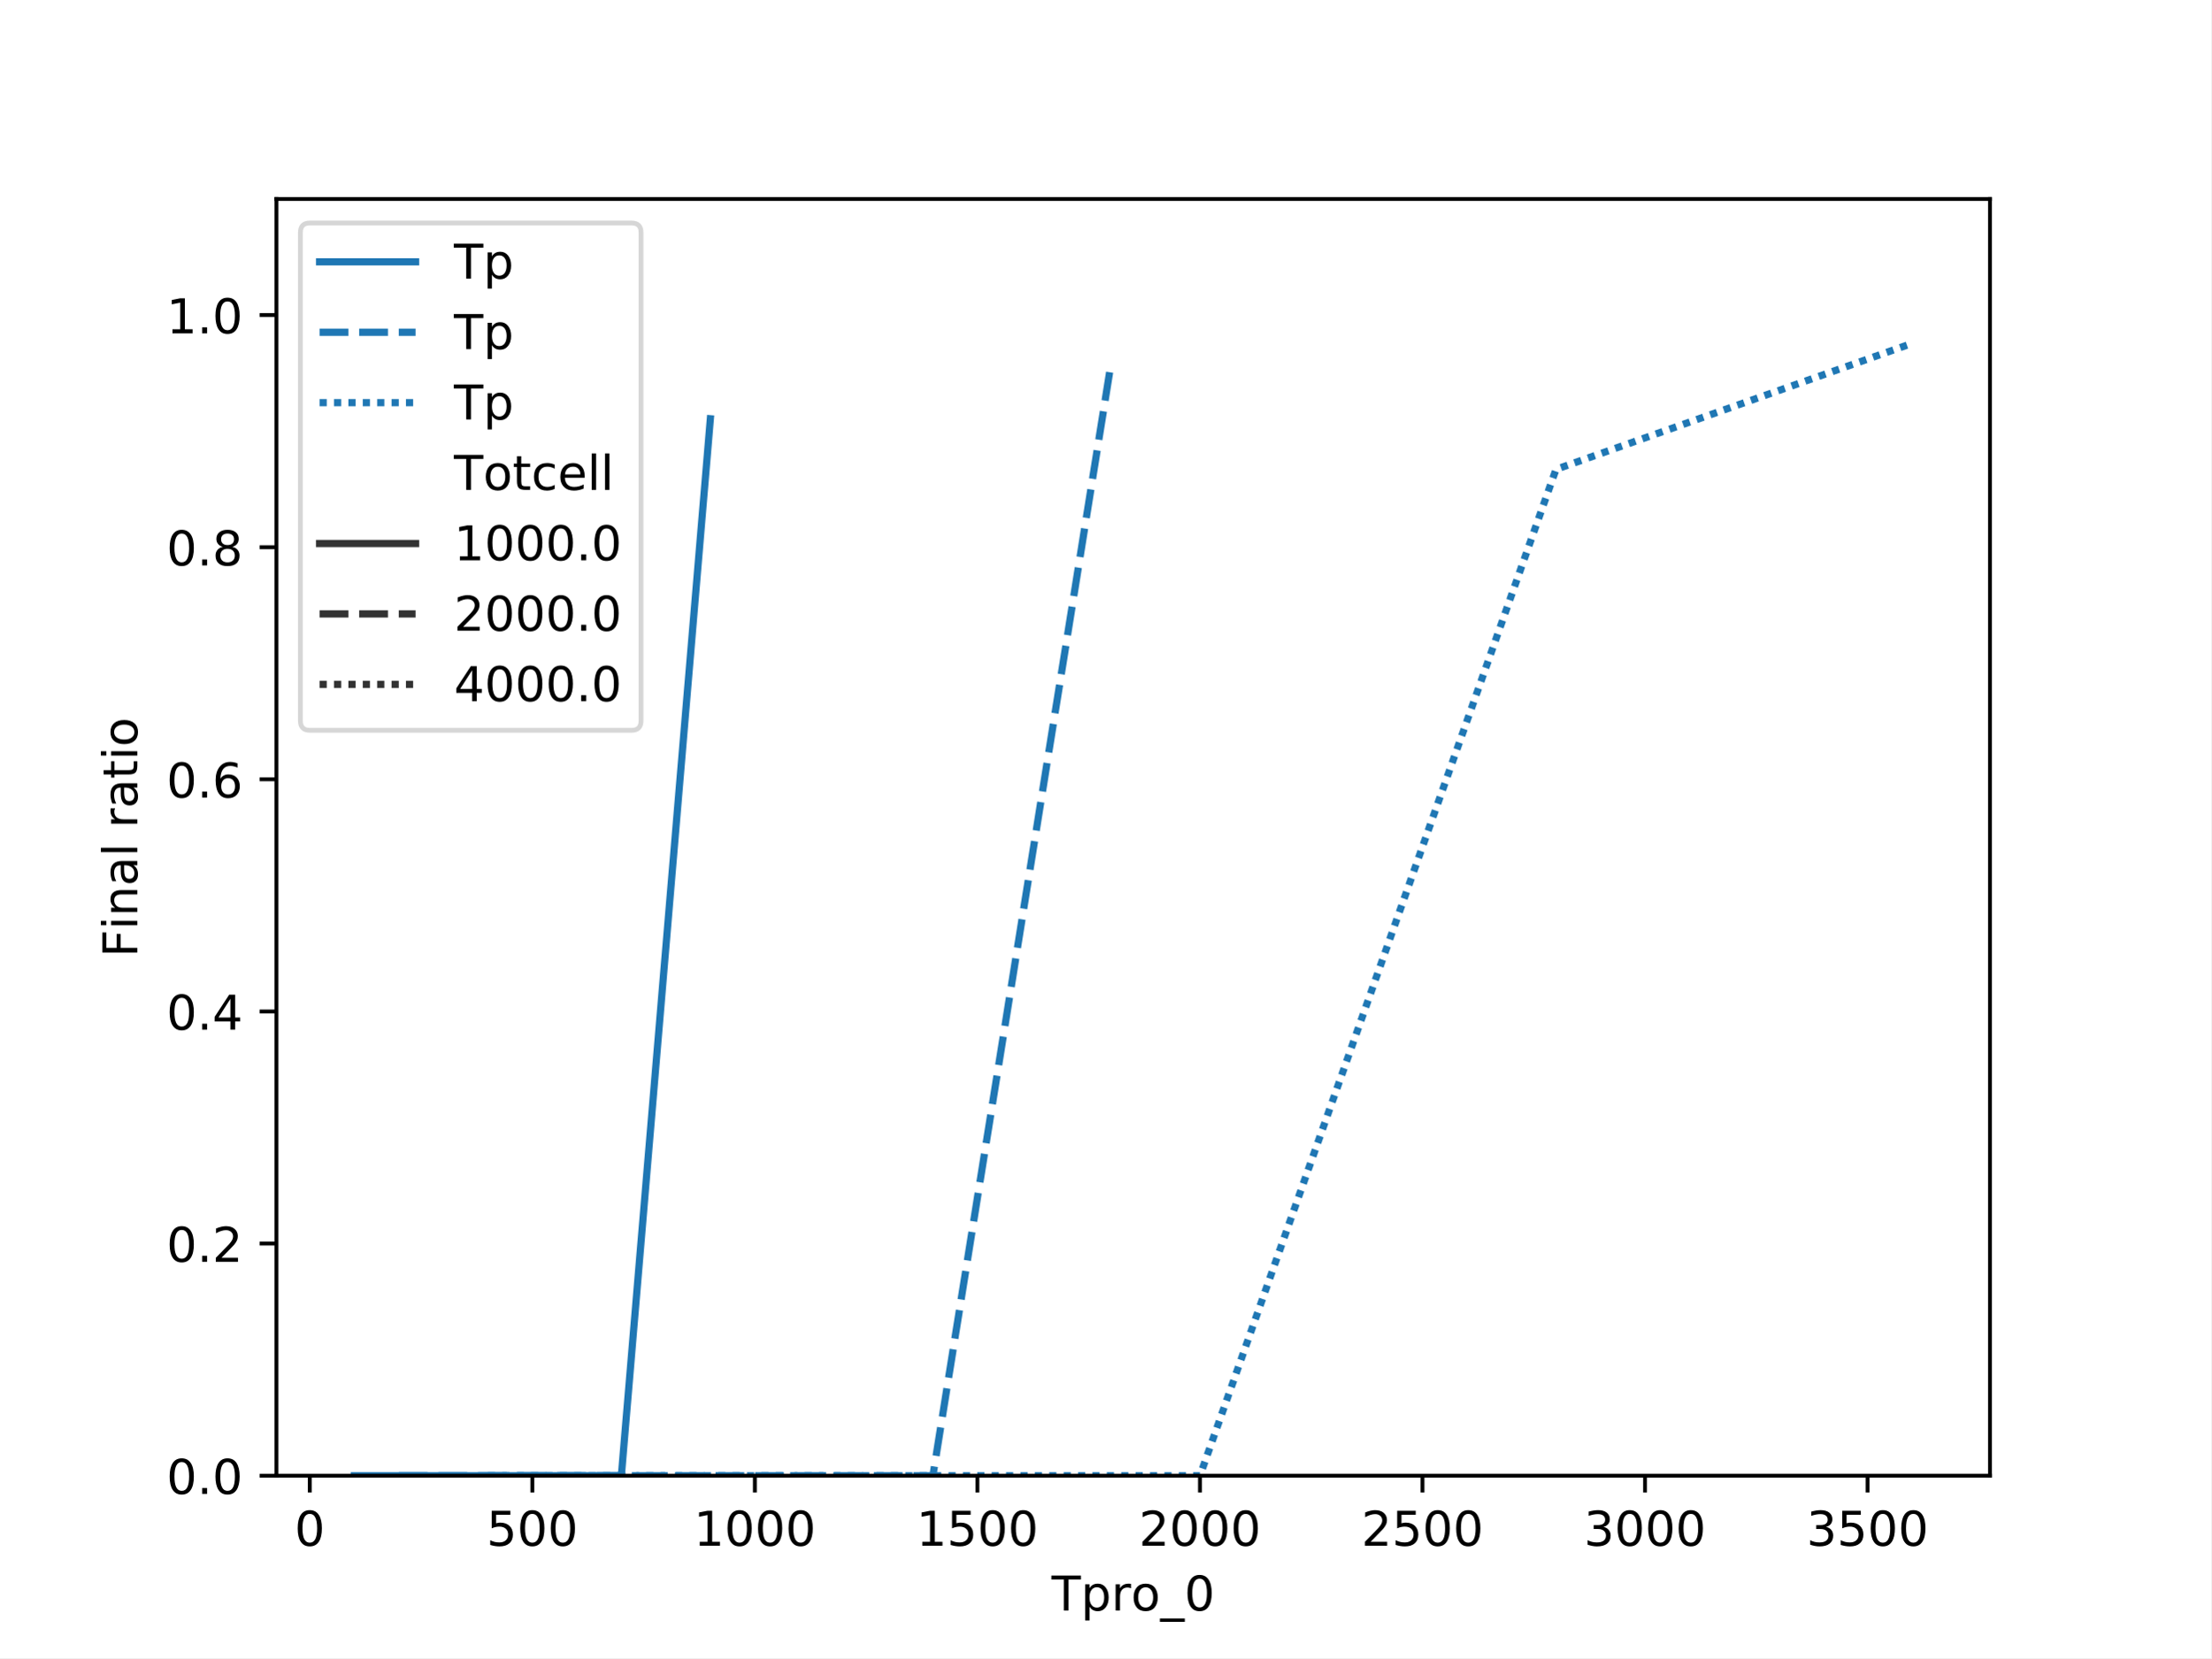
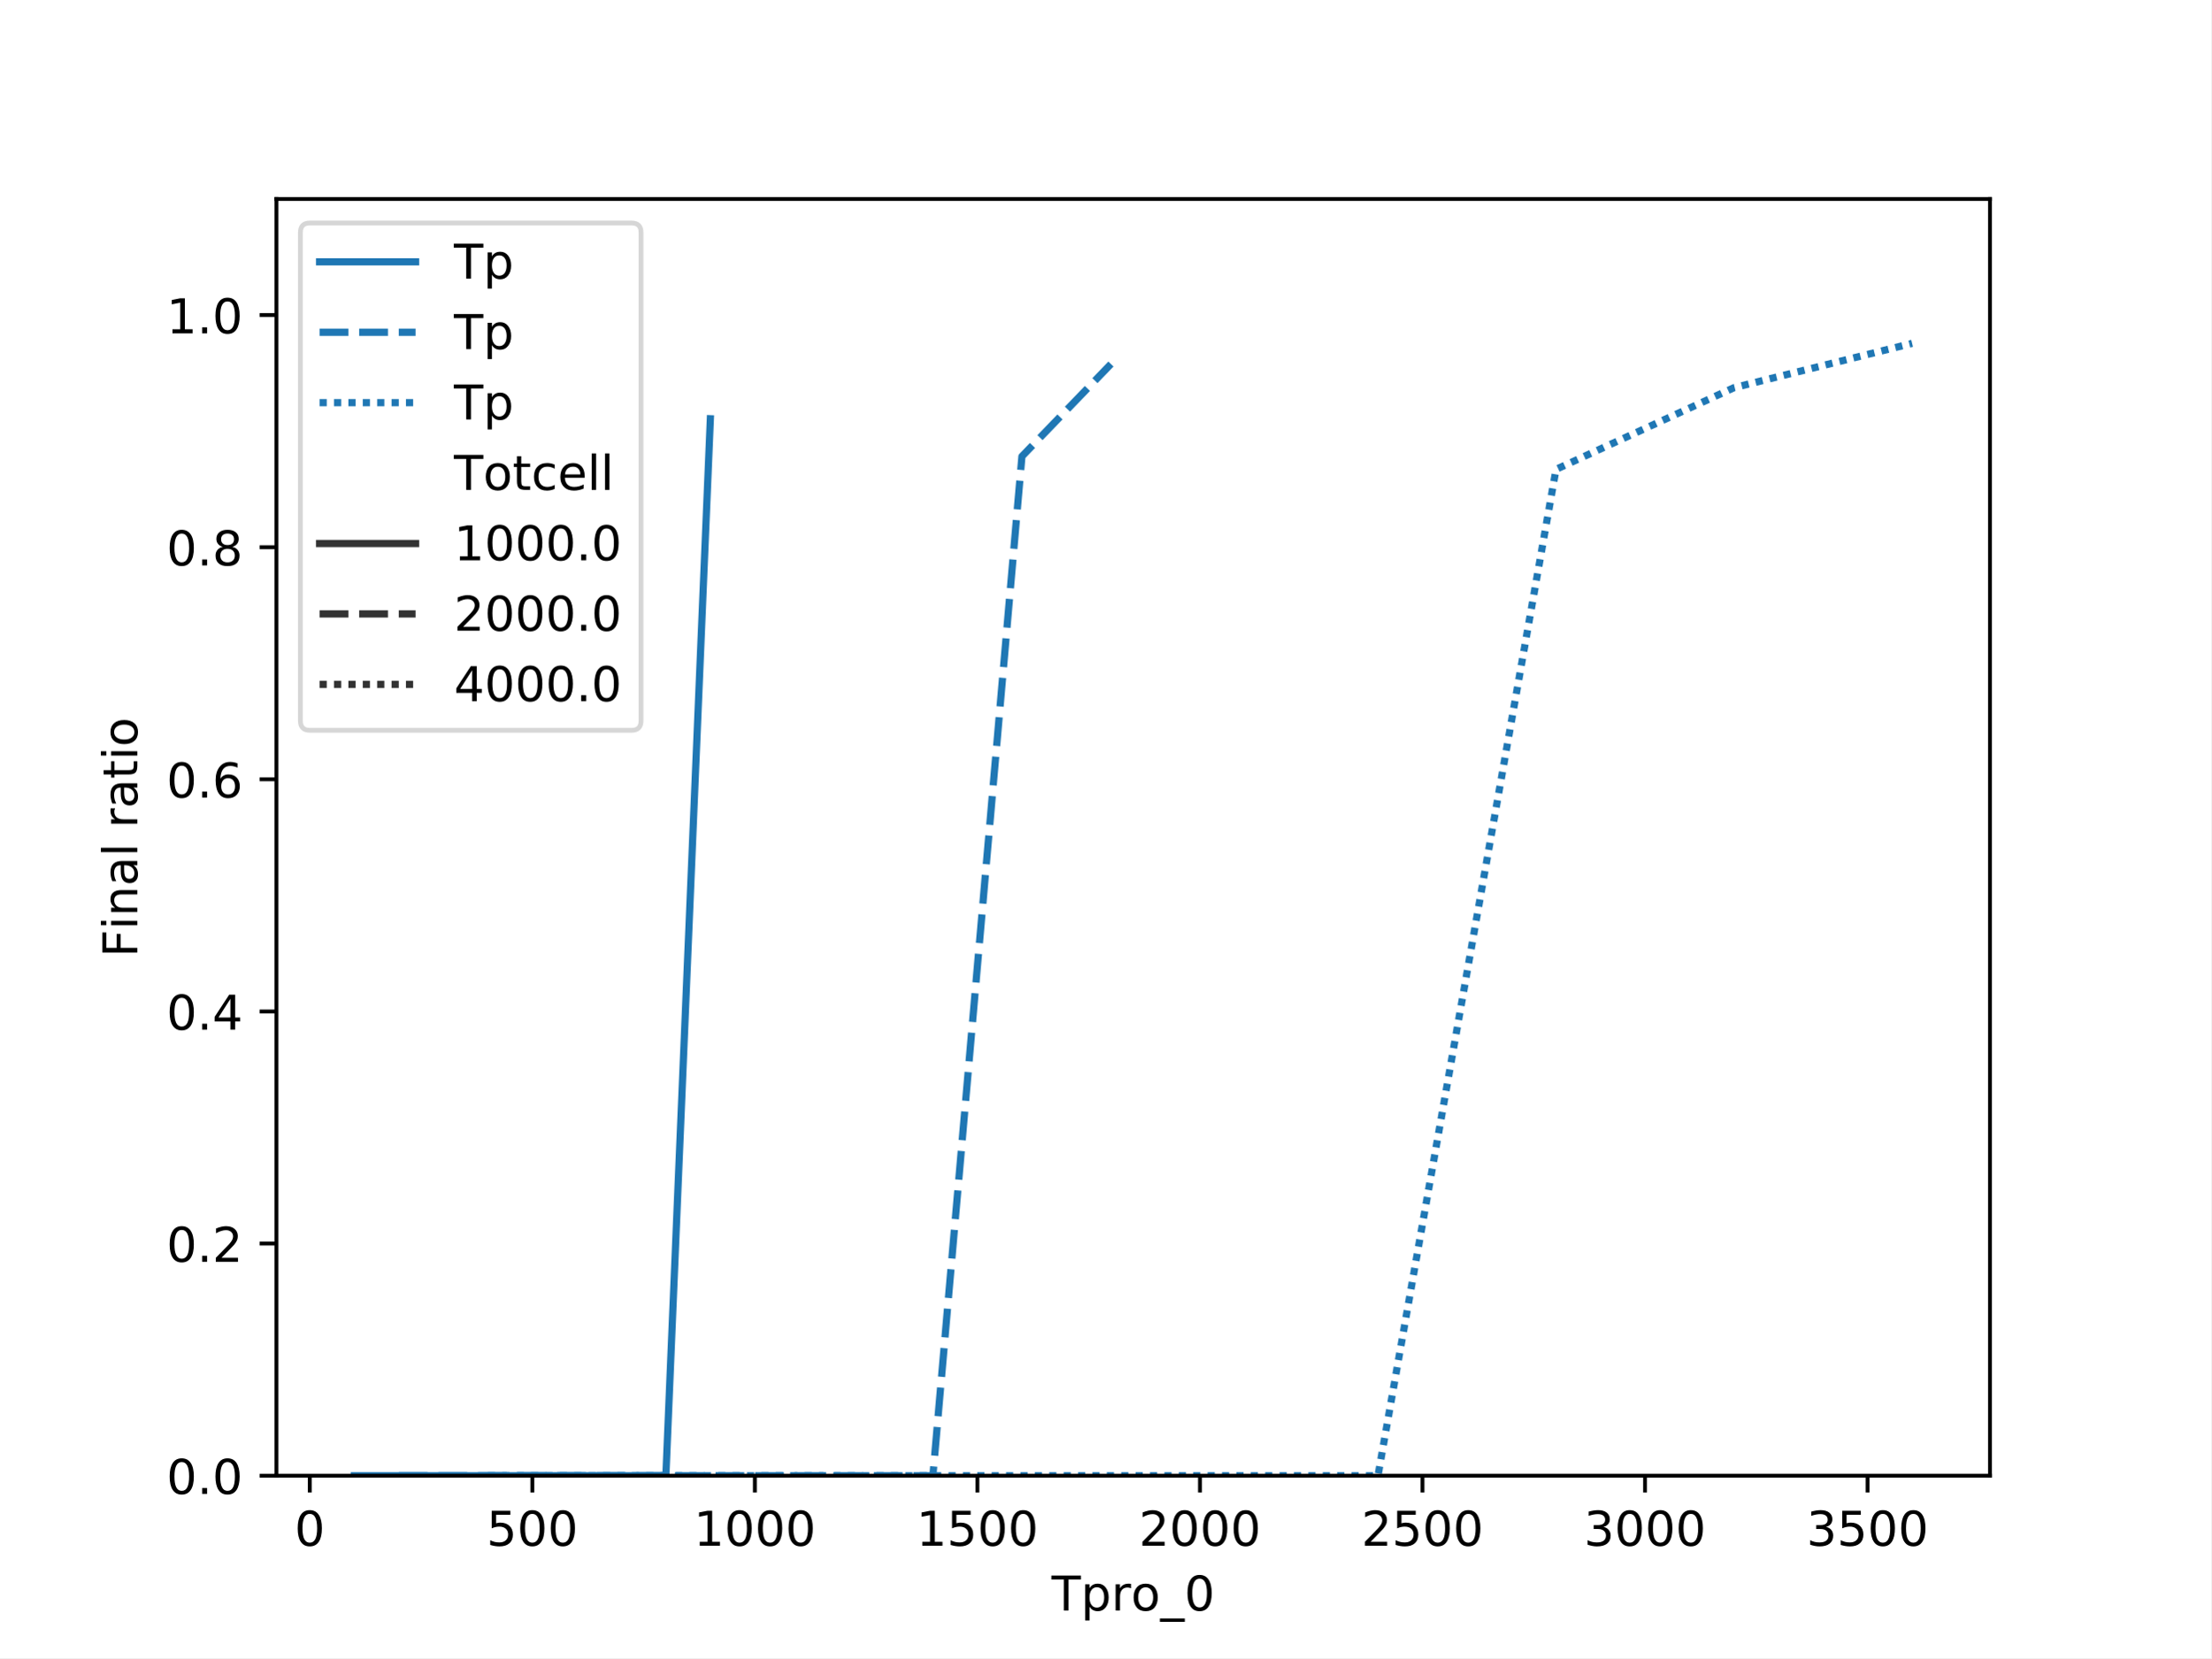
<svg xmlns="http://www.w3.org/2000/svg" xmlns:xlink="http://www.w3.org/1999/xlink" height="345.6pt" version="1.1" viewBox="0 0 460.8 345.6" width="460.8pt">
  <defs>
    <style type="text/css">
*{stroke-linecap:butt;stroke-linejoin:round;}
  </style>
  </defs>
  <g id="figure_1">
    <g id="patch_1">
      <path d="M 0 345.6  L 460.8 345.6  L 460.8 0  L 0 0  z " style="fill:#ffffff;" />
    </g>
    <g id="axes_1">
      <g id="patch_2">
        <path d="M 57.6 307.584  L 414.72 307.584  L 414.72 41.472  L 57.6 41.472  z " style="fill:#ffffff;" />
      </g>
      <g id="matplotlib.axis_1">
        <g id="xtick_1">
          <g id="line2d_1">
            <defs>
              <path d="M 0 0  L 0 3.5  " id="mf138fcffef" style="stroke:#000000;stroke-width:0.8;" />
            </defs>
            <g>
              <use style="stroke:#000000;stroke-width:0.8;" x="64.557" xlink:href="#mf138fcffef" y="307.584" />
            </g>
          </g>
          <g id="text_1">
            <defs>
              <path d="M 31.781 66.406  Q 24.172 66.406 20.328 58.906  Q 16.5 51.422 16.5 36.375  Q 16.5 21.391 20.328 13.891  Q 24.172 6.391 31.781 6.391  Q 39.453 6.391 43.281 13.891  Q 47.125 21.391 47.125 36.375  Q 47.125 51.422 43.281 58.906  Q 39.453 66.406 31.781 66.406  z M 31.781 74.219  Q 44.047 74.219 50.516 64.516  Q 56.984 54.828 56.984 36.375  Q 56.984 17.969 50.516 8.266  Q 44.047 -1.422 31.781 -1.422  Q 19.531 -1.422 13.062 8.266  Q 6.594 17.969 6.594 36.375  Q 6.594 54.828 13.062 64.516  Q 19.531 74.219 31.781 74.219  z " id="DejaVuSans-48" />
            </defs>
            <g transform="translate(61.37563 322.1824)scale(0.1 -0.1)">
              <use xlink:href="#DejaVuSans-48" />
            </g>
          </g>
        </g>
        <g id="xtick_2">
          <g id="line2d_2">
            <g>
              <use style="stroke:#000000;stroke-width:0.8;" x="110.936" xlink:href="#mf138fcffef" y="307.584" />
            </g>
          </g>
          <g id="text_2">
            <defs>
              <path d="M 10.797 72.906  L 49.516 72.906  L 49.516 64.594  L 19.828 64.594  L 19.828 46.734  Q 21.969 47.469 24.109 47.828  Q 26.266 48.188 28.422 48.188  Q 40.625 48.188 47.75 41.5  Q 54.891 34.812 54.891 23.391  Q 54.891 11.625 47.562 5.094  Q 40.234 -1.422 26.906 -1.422  Q 22.312 -1.422 17.547 -0.641  Q 12.797 0.141 7.719 1.703  L 7.719 11.625  Q 12.109 9.234 16.797 8.062  Q 21.484 6.891 26.703 6.891  Q 35.156 6.891 40.078 11.328  Q 45.016 15.766 45.016 23.391  Q 45.016 31 40.078 35.438  Q 35.156 39.891 26.703 39.891  Q 22.75 39.891 18.812 39.016  Q 14.891 38.141 10.797 36.281  z " id="DejaVuSans-53" />
            </defs>
            <g transform="translate(101.3924 322.1824)scale(0.1 -0.1)">
              <use xlink:href="#DejaVuSans-53" />
              <use x="63.623" xlink:href="#DejaVuSans-48" />
              <use x="127.246" xlink:href="#DejaVuSans-48" />
            </g>
          </g>
        </g>
        <g id="xtick_3">
          <g id="line2d_3">
            <g>
              <use style="stroke:#000000;stroke-width:0.8;" x="157.315" xlink:href="#mf138fcffef" y="307.584" />
            </g>
          </g>
          <g id="text_3">
            <defs>
              <path d="M 12.406 8.297  L 28.516 8.297  L 28.516 63.922  L 10.984 60.406  L 10.984 69.391  L 28.422 72.906  L 38.281 72.906  L 38.281 8.297  L 54.391 8.297  L 54.391 0  L 12.406 0  z " id="DejaVuSans-49" />
            </defs>
            <g transform="translate(144.5903 322.1824)scale(0.1 -0.1)">
              <use xlink:href="#DejaVuSans-49" />
              <use x="63.623" xlink:href="#DejaVuSans-48" />
              <use x="127.246" xlink:href="#DejaVuSans-48" />
              <use x="190.869" xlink:href="#DejaVuSans-48" />
            </g>
          </g>
        </g>
        <g id="xtick_4">
          <g id="line2d_4">
            <g>
              <use style="stroke:#000000;stroke-width:0.8;" x="203.695" xlink:href="#mf138fcffef" y="307.584" />
            </g>
          </g>
          <g id="text_4">
            <g transform="translate(190.9695 322.1824)scale(0.1 -0.1)">
              <use xlink:href="#DejaVuSans-49" />
              <use x="63.623" xlink:href="#DejaVuSans-53" />
              <use x="127.246" xlink:href="#DejaVuSans-48" />
              <use x="190.869" xlink:href="#DejaVuSans-48" />
            </g>
          </g>
        </g>
        <g id="xtick_5">
          <g id="line2d_5">
            <g>
              <use style="stroke:#000000;stroke-width:0.8;" x="250.074" xlink:href="#mf138fcffef" y="307.584" />
            </g>
          </g>
          <g id="text_5">
            <defs>
              <path d="M 19.188 8.297  L 53.609 8.297  L 53.609 0  L 7.328 0  L 7.328 8.297  Q 12.938 14.109 22.625 23.891  Q 32.328 33.688 34.812 36.531  Q 39.547 41.844 41.422 45.531  Q 43.312 49.219 43.312 52.781  Q 43.312 58.594 39.234 62.25  Q 35.156 65.922 28.609 65.922  Q 23.969 65.922 18.812 64.312  Q 13.672 62.703 7.812 59.422  L 7.812 69.391  Q 13.766 71.781 18.938 73  Q 24.125 74.219 28.422 74.219  Q 39.75 74.219 46.484 68.547  Q 53.219 62.891 53.219 53.422  Q 53.219 48.922 51.531 44.891  Q 49.859 40.875 45.406 35.406  Q 44.188 33.984 37.641 27.219  Q 31.109 20.453 19.188 8.297  z " id="DejaVuSans-50" />
            </defs>
            <g transform="translate(237.3488 322.1824)scale(0.1 -0.1)">
              <use xlink:href="#DejaVuSans-50" />
              <use x="63.623" xlink:href="#DejaVuSans-48" />
              <use x="127.246" xlink:href="#DejaVuSans-48" />
              <use x="190.869" xlink:href="#DejaVuSans-48" />
            </g>
          </g>
        </g>
        <g id="xtick_6">
          <g id="line2d_6">
            <g>
              <use style="stroke:#000000;stroke-width:0.8;" x="296.453" xlink:href="#mf138fcffef" y="307.584" />
            </g>
          </g>
          <g id="text_6">
            <g transform="translate(283.728 322.1824)scale(0.1 -0.1)">
              <use xlink:href="#DejaVuSans-50" />
              <use x="63.623" xlink:href="#DejaVuSans-53" />
              <use x="127.246" xlink:href="#DejaVuSans-48" />
              <use x="190.869" xlink:href="#DejaVuSans-48" />
            </g>
          </g>
        </g>
        <g id="xtick_7">
          <g id="line2d_7">
            <g>
              <use style="stroke:#000000;stroke-width:0.8;" x="342.832" xlink:href="#mf138fcffef" y="307.584" />
            </g>
          </g>
          <g id="text_7">
            <defs>
              <path d="M 40.578 39.312  Q 47.656 37.797 51.625 33  Q 55.609 28.219 55.609 21.188  Q 55.609 10.406 48.188 4.484  Q 40.766 -1.422 27.094 -1.422  Q 22.516 -1.422 17.656 -0.516  Q 12.797 0.391 7.625 2.203  L 7.625 11.719  Q 11.719 9.328 16.594 8.109  Q 21.484 6.891 26.812 6.891  Q 36.078 6.891 40.938 10.547  Q 45.797 14.203 45.797 21.188  Q 45.797 27.641 41.281 31.266  Q 36.766 34.906 28.719 34.906  L 20.219 34.906  L 20.219 43.016  L 29.109 43.016  Q 36.375 43.016 40.234 45.922  Q 44.094 48.828 44.094 54.297  Q 44.094 59.906 40.109 62.906  Q 36.141 65.922 28.719 65.922  Q 24.656 65.922 20.016 65.031  Q 15.375 64.156 9.812 62.312  L 9.812 71.094  Q 15.438 72.656 20.344 73.438  Q 25.25 74.219 29.594 74.219  Q 40.828 74.219 47.359 69.109  Q 53.906 64.016 53.906 55.328  Q 53.906 49.266 50.438 45.094  Q 46.969 40.922 40.578 39.312  z " id="DejaVuSans-51" />
            </defs>
            <g transform="translate(330.1072 322.1824)scale(0.1 -0.1)">
              <use xlink:href="#DejaVuSans-51" />
              <use x="63.623" xlink:href="#DejaVuSans-48" />
              <use x="127.246" xlink:href="#DejaVuSans-48" />
              <use x="190.869" xlink:href="#DejaVuSans-48" />
            </g>
          </g>
        </g>
        <g id="xtick_8">
          <g id="line2d_8">
            <g>
              <use style="stroke:#000000;stroke-width:0.8;" x="389.211" xlink:href="#mf138fcffef" y="307.584" />
            </g>
          </g>
          <g id="text_8">
            <g transform="translate(376.4864 322.1824)scale(0.1 -0.1)">
              <use xlink:href="#DejaVuSans-51" />
              <use x="63.623" xlink:href="#DejaVuSans-53" />
              <use x="127.246" xlink:href="#DejaVuSans-48" />
              <use x="190.869" xlink:href="#DejaVuSans-48" />
            </g>
          </g>
        </g>
        <g id="text_9">
          <defs>
            <path d="M -0.297 72.906  L 61.375 72.906  L 61.375 64.594  L 35.5 64.594  L 35.5 0  L 25.594 0  L 25.594 64.594  L -0.297 64.594  z " id="DejaVuSans-84" />
            <path d="M 18.109 8.203  L 18.109 -20.797  L 9.078 -20.797  L 9.078 54.688  L 18.109 54.688  L 18.109 46.391  Q 20.953 51.266 25.266 53.625  Q 29.594 56 35.594 56  Q 45.562 56 51.781 48.094  Q 58.016 40.188 58.016 27.297  Q 58.016 14.406 51.781 6.484  Q 45.562 -1.422 35.594 -1.422  Q 29.594 -1.422 25.266 0.953  Q 20.953 3.328 18.109 8.203  z M 48.688 27.297  Q 48.688 37.203 44.609 42.844  Q 40.531 48.484 33.406 48.484  Q 26.266 48.484 22.188 42.844  Q 18.109 37.203 18.109 27.297  Q 18.109 17.391 22.188 11.75  Q 26.266 6.109 33.406 6.109  Q 40.531 6.109 44.609 11.75  Q 48.688 17.391 48.688 27.297  z " id="DejaVuSans-112" />
            <path d="M 41.109 46.297  Q 39.594 47.172 37.812 47.578  Q 36.031 48 33.891 48  Q 26.266 48 22.188 43.047  Q 18.109 38.094 18.109 28.812  L 18.109 0  L 9.078 0  L 9.078 54.688  L 18.109 54.688  L 18.109 46.188  Q 20.953 51.172 25.484 53.578  Q 30.031 56 36.531 56  Q 37.453 56 38.578 55.875  Q 39.703 55.766 41.062 55.516  z " id="DejaVuSans-114" />
            <path d="M 30.609 48.391  Q 23.391 48.391 19.188 42.75  Q 14.984 37.109 14.984 27.297  Q 14.984 17.484 19.156 11.844  Q 23.344 6.203 30.609 6.203  Q 37.797 6.203 41.984 11.859  Q 46.188 17.531 46.188 27.297  Q 46.188 37.016 41.984 42.703  Q 37.797 48.391 30.609 48.391  z M 30.609 56  Q 42.328 56 49.016 48.375  Q 55.719 40.766 55.719 27.297  Q 55.719 13.875 49.016 6.219  Q 42.328 -1.422 30.609 -1.422  Q 18.844 -1.422 12.172 6.219  Q 5.516 13.875 5.516 27.297  Q 5.516 40.766 12.172 48.375  Q 18.844 56 30.609 56  z " id="DejaVuSans-111" />
            <path d="M 50.984 -16.609  L 50.984 -23.578  L -0.984 -23.578  L -0.984 -16.609  z " id="DejaVuSans-95" />
          </defs>
          <g transform="translate(219.1373 335.684)scale(0.1 -0.1)">
            <use xlink:href="#DejaVuSans-84" />
            <use x="61.084" xlink:href="#DejaVuSans-112" />
            <use x="124.561" xlink:href="#DejaVuSans-114" />
            <use x="165.643" xlink:href="#DejaVuSans-111" />
            <use x="226.824" xlink:href="#DejaVuSans-95" />
            <use x="276.824" xlink:href="#DejaVuSans-48" />
          </g>
        </g>
      </g>
      <g id="matplotlib.axis_2">
        <g id="ytick_1">
          <g id="line2d_9">
            <defs>
              <path d="M 0 0  L -3.5 0  " id="mfd2aa10084" style="stroke:#000000;stroke-width:0.8;" />
            </defs>
            <g>
              <use style="stroke:#000000;stroke-width:0.8;" x="57.6" xlink:href="#mfd2aa10084" y="307.584" />
            </g>
          </g>
          <g id="text_10">
            <defs>
              <path d="M 10.688 12.406  L 21 12.406  L 21 0  L 10.688 0  z " id="DejaVuSans-46" />
            </defs>
            <g transform="translate(34.69687 311.3832)scale(0.1 -0.1)">
              <use xlink:href="#DejaVuSans-48" />
              <use x="63.623" xlink:href="#DejaVuSans-46" />
              <use x="95.41" xlink:href="#DejaVuSans-48" />
            </g>
          </g>
        </g>
        <g id="ytick_2">
          <g id="line2d_10">
            <g>
              <use style="stroke:#000000;stroke-width:0.8;" x="57.6" xlink:href="#mfd2aa10084" y="259.2" />
            </g>
          </g>
          <g id="text_11">
            <g transform="translate(34.69687 262.9992)scale(0.1 -0.1)">
              <use xlink:href="#DejaVuSans-48" />
              <use x="63.623" xlink:href="#DejaVuSans-46" />
              <use x="95.41" xlink:href="#DejaVuSans-50" />
            </g>
          </g>
        </g>
        <g id="ytick_3">
          <g id="line2d_11">
            <g>
              <use style="stroke:#000000;stroke-width:0.8;" x="57.6" xlink:href="#mfd2aa10084" y="210.816" />
            </g>
          </g>
          <g id="text_12">
            <defs>
              <path d="M 37.797 64.312  L 12.891 25.391  L 37.797 25.391  z M 35.203 72.906  L 47.609 72.906  L 47.609 25.391  L 58.016 25.391  L 58.016 17.188  L 47.609 17.188  L 47.609 0  L 37.797 0  L 37.797 17.188  L 4.891 17.188  L 4.891 26.703  z " id="DejaVuSans-52" />
            </defs>
            <g transform="translate(34.69687 214.6152)scale(0.1 -0.1)">
              <use xlink:href="#DejaVuSans-48" />
              <use x="63.623" xlink:href="#DejaVuSans-46" />
              <use x="95.41" xlink:href="#DejaVuSans-52" />
            </g>
          </g>
        </g>
        <g id="ytick_4">
          <g id="line2d_12">
            <g>
              <use style="stroke:#000000;stroke-width:0.8;" x="57.6" xlink:href="#mfd2aa10084" y="162.432" />
            </g>
          </g>
          <g id="text_13">
            <defs>
              <path d="M 33.016 40.375  Q 26.375 40.375 22.484 35.828  Q 18.609 31.297 18.609 23.391  Q 18.609 15.531 22.484 10.953  Q 26.375 6.391 33.016 6.391  Q 39.656 6.391 43.531 10.953  Q 47.406 15.531 47.406 23.391  Q 47.406 31.297 43.531 35.828  Q 39.656 40.375 33.016 40.375  z M 52.594 71.297  L 52.594 62.312  Q 48.875 64.062 45.094 64.984  Q 41.312 65.922 37.594 65.922  Q 27.828 65.922 22.672 59.328  Q 17.531 52.734 16.797 39.406  Q 19.672 43.656 24.016 45.922  Q 28.375 48.188 33.594 48.188  Q 44.578 48.188 50.953 41.516  Q 57.328 34.859 57.328 23.391  Q 57.328 12.156 50.688 5.359  Q 44.047 -1.422 33.016 -1.422  Q 20.359 -1.422 13.672 8.266  Q 6.984 17.969 6.984 36.375  Q 6.984 53.656 15.188 63.938  Q 23.391 74.219 37.203 74.219  Q 40.922 74.219 44.703 73.484  Q 48.484 72.75 52.594 71.297  z " id="DejaVuSans-54" />
            </defs>
            <g transform="translate(34.69687 166.2312)scale(0.1 -0.1)">
              <use xlink:href="#DejaVuSans-48" />
              <use x="63.623" xlink:href="#DejaVuSans-46" />
              <use x="95.41" xlink:href="#DejaVuSans-54" />
            </g>
          </g>
        </g>
        <g id="ytick_5">
          <g id="line2d_13">
            <g>
              <use style="stroke:#000000;stroke-width:0.8;" x="57.6" xlink:href="#mfd2aa10084" y="114.048" />
            </g>
          </g>
          <g id="text_14">
            <defs>
              <path d="M 31.781 34.625  Q 24.75 34.625 20.719 30.859  Q 16.703 27.094 16.703 20.516  Q 16.703 13.922 20.719 10.156  Q 24.75 6.391 31.781 6.391  Q 38.812 6.391 42.859 10.172  Q 46.922 13.969 46.922 20.516  Q 46.922 27.094 42.891 30.859  Q 38.875 34.625 31.781 34.625  z M 21.922 38.812  Q 15.578 40.375 12.031 44.719  Q 8.5 49.078 8.5 55.328  Q 8.5 64.062 14.719 69.141  Q 20.953 74.219 31.781 74.219  Q 42.672 74.219 48.875 69.141  Q 55.078 64.062 55.078 55.328  Q 55.078 49.078 51.531 44.719  Q 48 40.375 41.703 38.812  Q 48.828 37.156 52.797 32.312  Q 56.781 27.484 56.781 20.516  Q 56.781 9.906 50.312 4.234  Q 43.844 -1.422 31.781 -1.422  Q 19.734 -1.422 13.25 4.234  Q 6.781 9.906 6.781 20.516  Q 6.781 27.484 10.781 32.312  Q 14.797 37.156 21.922 38.812  z M 18.312 54.391  Q 18.312 48.734 21.844 45.562  Q 25.391 42.391 31.781 42.391  Q 38.141 42.391 41.719 45.562  Q 45.312 48.734 45.312 54.391  Q 45.312 60.062 41.719 63.234  Q 38.141 66.406 31.781 66.406  Q 25.391 66.406 21.844 63.234  Q 18.312 60.062 18.312 54.391  z " id="DejaVuSans-56" />
            </defs>
            <g transform="translate(34.69687 117.8472)scale(0.1 -0.1)">
              <use xlink:href="#DejaVuSans-48" />
              <use x="63.623" xlink:href="#DejaVuSans-46" />
              <use x="95.41" xlink:href="#DejaVuSans-56" />
            </g>
          </g>
        </g>
        <g id="ytick_6">
          <g id="line2d_14">
            <g>
              <use style="stroke:#000000;stroke-width:0.8;" x="57.6" xlink:href="#mfd2aa10084" y="65.664" />
            </g>
          </g>
          <g id="text_15">
            <g transform="translate(34.69687 69.46322)scale(0.1 -0.1)">
              <use xlink:href="#DejaVuSans-49" />
              <use x="63.623" xlink:href="#DejaVuSans-46" />
              <use x="95.41" xlink:href="#DejaVuSans-48" />
            </g>
          </g>
        </g>
        <g id="text_16">
          <defs>
            <path d="M 9.812 72.906  L 51.703 72.906  L 51.703 64.594  L 19.672 64.594  L 19.672 43.109  L 48.578 43.109  L 48.578 34.812  L 19.672 34.812  L 19.672 0  L 9.812 0  z " id="DejaVuSans-70" />
            <path d="M 9.422 54.688  L 18.406 54.688  L 18.406 0  L 9.422 0  z M 9.422 75.984  L 18.406 75.984  L 18.406 64.594  L 9.422 64.594  z " id="DejaVuSans-105" />
            <path d="M 54.891 33.016  L 54.891 0  L 45.906 0  L 45.906 32.719  Q 45.906 40.484 42.875 44.328  Q 39.844 48.188 33.797 48.188  Q 26.516 48.188 22.312 43.547  Q 18.109 38.922 18.109 30.906  L 18.109 0  L 9.078 0  L 9.078 54.688  L 18.109 54.688  L 18.109 46.188  Q 21.344 51.125 25.703 53.562  Q 30.078 56 35.797 56  Q 45.219 56 50.047 50.172  Q 54.891 44.344 54.891 33.016  z " id="DejaVuSans-110" />
            <path d="M 34.281 27.484  Q 23.391 27.484 19.188 25  Q 14.984 22.516 14.984 16.5  Q 14.984 11.719 18.141 8.906  Q 21.297 6.109 26.703 6.109  Q 34.188 6.109 38.703 11.406  Q 43.219 16.703 43.219 25.484  L 43.219 27.484  z M 52.203 31.203  L 52.203 0  L 43.219 0  L 43.219 8.297  Q 40.141 3.328 35.547 0.953  Q 30.953 -1.422 24.312 -1.422  Q 15.922 -1.422 10.953 3.297  Q 6 8.016 6 15.922  Q 6 25.141 12.172 29.828  Q 18.359 34.516 30.609 34.516  L 43.219 34.516  L 43.219 35.406  Q 43.219 41.609 39.141 45  Q 35.062 48.391 27.688 48.391  Q 23 48.391 18.547 47.266  Q 14.109 46.141 10.016 43.891  L 10.016 52.203  Q 14.938 54.109 19.578 55.047  Q 24.219 56 28.609 56  Q 40.484 56 46.344 49.844  Q 52.203 43.703 52.203 31.203  z " id="DejaVuSans-97" />
            <path d="M 9.422 75.984  L 18.406 75.984  L 18.406 0  L 9.422 0  z " id="DejaVuSans-108" />
            <path id="DejaVuSans-32" />
            <path d="M 18.312 70.219  L 18.312 54.688  L 36.812 54.688  L 36.812 47.703  L 18.312 47.703  L 18.312 18.016  Q 18.312 11.328 20.141 9.422  Q 21.969 7.516 27.594 7.516  L 36.812 7.516  L 36.812 0  L 27.594 0  Q 17.188 0 13.234 3.875  Q 9.281 7.766 9.281 18.016  L 9.281 47.703  L 2.688 47.703  L 2.688 54.688  L 9.281 54.688  L 9.281 70.219  z " id="DejaVuSans-116" />
          </defs>
          <g transform="translate(28.61719 199.5264)rotate(-90)scale(0.1 -0.1)">
            <use xlink:href="#DejaVuSans-70" />
            <use x="57.41" xlink:href="#DejaVuSans-105" />
            <use x="85.193" xlink:href="#DejaVuSans-110" />
            <use x="148.572" xlink:href="#DejaVuSans-97" />
            <use x="209.852" xlink:href="#DejaVuSans-108" />
            <use x="237.635" xlink:href="#DejaVuSans-32" />
            <use x="269.422" xlink:href="#DejaVuSans-114" />
            <use x="310.535" xlink:href="#DejaVuSans-97" />
            <use x="371.814" xlink:href="#DejaVuSans-116" />
            <use x="411.023" xlink:href="#DejaVuSans-105" />
            <use x="438.807" xlink:href="#DejaVuSans-111" />
          </g>
        </g>
      </g>
      <g id="line2d_15">
-         <path clip-path="url(#p1f7506bd22)" d="M 73.833 307.584  L 92.384 307.584  L 110.936 307.584  L 129.488 307.584  L 148.039 87.278  " style="fill:none;stroke:#1f77b4;stroke-linecap:square;stroke-width:1.5;" />
+         <path clip-path="url(#p1f7506bd22)" d="M 73.833 307.584  L 83.109 307.584  L 92.384 307.584  L 101.66 307.584  L 110.936 307.584  L 120.212 307.584  L 129.488 307.584  L 138.764 307.584  L 148.039 87.278  " style="fill:none;stroke:#1f77b4;stroke-linecap:square;stroke-width:1.5;" />
      </g>
      <g id="line2d_16">
-         <path clip-path="url(#p1f7506bd22)" d="M 83.109 307.584  L 120.212 307.584  L 157.315 307.584  L 194.419 307.584  L 231.522 75.872  " style="fill:none;stroke:#1f77b4;stroke-dasharray:6,2.25;stroke-dashoffset:0;stroke-width:1.5;" />
+         <path clip-path="url(#p1f7506bd22)" d="M 83.109 307.584  L 101.66 307.584  L 120.212 307.584  L 138.764 307.584  L 157.315 307.584  L 175.867 307.584  L 194.419 307.584  L 212.97 95.127  L 231.522 75.872  " style="fill:none;stroke:#1f77b4;stroke-dasharray:6,2.25;stroke-dashoffset:0;stroke-width:1.5;" />
      </g>
      <g id="line2d_17">
-         <path clip-path="url(#p1f7506bd22)" d="M 101.66 307.584  L 175.867 307.584  L 250.074 307.584  L 324.281 97.818  L 398.487 71.56  " style="fill:none;stroke:#1f77b4;stroke-dasharray:1.5,1.5;stroke-dashoffset:0;stroke-width:1.5;" />
+         <path clip-path="url(#p1f7506bd22)" d="M 101.66 307.584  L 138.764 307.584  L 175.867 307.584  L 212.97 307.584  L 250.074 307.584  L 287.177 307.584  L 324.281 97.818  L 361.384 80.794  L 398.487 71.56  " style="fill:none;stroke:#1f77b4;stroke-dasharray:1.5,1.5;stroke-dashoffset:0;stroke-width:1.5;" />
      </g>
      <g id="line2d_18" />
      <g id="line2d_19" />
      <g id="line2d_20" />
      <g id="line2d_21" />
      <g id="patch_3">
        <path d="M 57.6 307.584  L 57.6 41.472  " style="fill:none;stroke:#000000;stroke-linecap:square;stroke-linejoin:miter;stroke-width:0.8;" />
      </g>
      <g id="patch_4">
        <path d="M 414.72 307.584  L 414.72 41.472  " style="fill:none;stroke:#000000;stroke-linecap:square;stroke-linejoin:miter;stroke-width:0.8;" />
      </g>
      <g id="patch_5">
        <path d="M 57.6 307.584  L 414.72 307.584  " style="fill:none;stroke:#000000;stroke-linecap:square;stroke-linejoin:miter;stroke-width:0.8;" />
      </g>
      <g id="patch_6">
        <path d="M 57.6 41.472  L 414.72 41.472  " style="fill:none;stroke:#000000;stroke-linecap:square;stroke-linejoin:miter;stroke-width:0.8;" />
      </g>
      <g id="legend_1">
        <g id="patch_7">
          <path d="M 64.6 152.219  L 131.591 152.219  Q 133.591 152.219 133.591 150.219  L 133.591 48.472  Q 133.591 46.472 131.591 46.472  L 64.6 46.472  Q 62.6 46.472 62.6 48.472  L 62.6 150.219  Q 62.6 152.219 64.6 152.219  z " style="fill:#ffffff;opacity:0.8;stroke:#cccccc;stroke-linejoin:miter;" />
        </g>
        <g id="line2d_22">
          <path d="M 66.6 54.57  L 86.6 54.57  " style="fill:none;stroke:#1f77b4;stroke-linecap:square;stroke-width:1.5;" />
        </g>
        <g id="line2d_23" />
        <g id="text_17">
          <g transform="translate(94.6 58.07044)scale(0.1 -0.1)">
            <use xlink:href="#DejaVuSans-84" />
            <use x="61.084" xlink:href="#DejaVuSans-112" />
          </g>
        </g>
        <g id="line2d_24">
          <path d="M 66.6 69.249  L 86.6 69.249  " style="fill:none;stroke:#1f77b4;stroke-dasharray:6,2.25;stroke-dashoffset:0;stroke-width:1.5;" />
        </g>
        <g id="line2d_25" />
        <g id="text_18">
          <g transform="translate(94.6 72.74856)scale(0.1 -0.1)">
            <use xlink:href="#DejaVuSans-84" />
            <use x="61.084" xlink:href="#DejaVuSans-112" />
          </g>
        </g>
        <g id="line2d_26">
          <path d="M 66.6 83.927  L 86.6 83.927  " style="fill:none;stroke:#1f77b4;stroke-dasharray:1.5,1.5;stroke-dashoffset:0;stroke-width:1.5;" />
        </g>
        <g id="line2d_27" />
        <g id="text_19">
          <g transform="translate(94.6 87.42669)scale(0.1 -0.1)">
            <use xlink:href="#DejaVuSans-84" />
            <use x="61.084" xlink:href="#DejaVuSans-112" />
          </g>
        </g>
        <g id="line2d_28">
          <path d="M 66.6 98.605  L 86.6 98.605  " style="fill:none;" />
        </g>
        <g id="line2d_29" />
        <g id="text_20">
          <defs>
            <path d="M 48.781 52.594  L 48.781 44.188  Q 44.969 46.297 41.141 47.344  Q 37.312 48.391 33.406 48.391  Q 24.656 48.391 19.812 42.844  Q 14.984 37.312 14.984 27.297  Q 14.984 17.281 19.812 11.734  Q 24.656 6.203 33.406 6.203  Q 37.312 6.203 41.141 7.25  Q 44.969 8.297 48.781 10.406  L 48.781 2.094  Q 45.016 0.344 40.984 -0.531  Q 36.969 -1.422 32.422 -1.422  Q 20.062 -1.422 12.781 6.344  Q 5.516 14.109 5.516 27.297  Q 5.516 40.672 12.859 48.328  Q 20.219 56 33.016 56  Q 37.156 56 41.109 55.141  Q 45.062 54.297 48.781 52.594  z " id="DejaVuSans-99" />
            <path d="M 56.203 29.594  L 56.203 25.203  L 14.891 25.203  Q 15.484 15.922 20.484 11.062  Q 25.484 6.203 34.422 6.203  Q 39.594 6.203 44.453 7.469  Q 49.312 8.734 54.109 11.281  L 54.109 2.781  Q 49.266 0.734 44.188 -0.344  Q 39.109 -1.422 33.891 -1.422  Q 20.797 -1.422 13.156 6.188  Q 5.516 13.812 5.516 26.812  Q 5.516 40.234 12.766 48.109  Q 20.016 56 32.328 56  Q 43.359 56 49.781 48.891  Q 56.203 41.797 56.203 29.594  z M 47.219 32.234  Q 47.125 39.594 43.094 43.984  Q 39.062 48.391 32.422 48.391  Q 24.906 48.391 20.391 44.141  Q 15.875 39.891 15.188 32.172  z " id="DejaVuSans-101" />
          </defs>
          <g transform="translate(94.6 102.1048)scale(0.1 -0.1)">
            <use xlink:href="#DejaVuSans-84" />
            <use x="60.818" xlink:href="#DejaVuSans-111" />
            <use x="122" xlink:href="#DejaVuSans-116" />
            <use x="161.209" xlink:href="#DejaVuSans-99" />
            <use x="216.189" xlink:href="#DejaVuSans-101" />
            <use x="277.713" xlink:href="#DejaVuSans-108" />
            <use x="305.496" xlink:href="#DejaVuSans-108" />
          </g>
        </g>
        <g id="line2d_30">
          <path d="M 66.6 113.283  L 86.6 113.283  " style="fill:none;stroke:#333333;stroke-linecap:square;stroke-width:1.5;" />
        </g>
        <g id="line2d_31" />
        <g id="text_21">
          <g transform="translate(94.6 116.7829)scale(0.1 -0.1)">
            <use xlink:href="#DejaVuSans-49" />
            <use x="63.623" xlink:href="#DejaVuSans-48" />
            <use x="127.246" xlink:href="#DejaVuSans-48" />
            <use x="190.869" xlink:href="#DejaVuSans-48" />
            <use x="254.492" xlink:href="#DejaVuSans-46" />
            <use x="286.279" xlink:href="#DejaVuSans-48" />
          </g>
        </g>
        <g id="line2d_32">
          <path d="M 66.6 127.961  L 86.6 127.961  " style="fill:none;stroke:#333333;stroke-dasharray:6,2.25;stroke-dashoffset:0;stroke-width:1.5;" />
        </g>
        <g id="line2d_33" />
        <g id="text_22">
          <g transform="translate(94.6 131.4611)scale(0.1 -0.1)">
            <use xlink:href="#DejaVuSans-50" />
            <use x="63.623" xlink:href="#DejaVuSans-48" />
            <use x="127.246" xlink:href="#DejaVuSans-48" />
            <use x="190.869" xlink:href="#DejaVuSans-48" />
            <use x="254.492" xlink:href="#DejaVuSans-46" />
            <use x="286.279" xlink:href="#DejaVuSans-48" />
          </g>
        </g>
        <g id="line2d_34">
          <path d="M 66.6 142.639  L 86.6 142.639  " style="fill:none;stroke:#333333;stroke-dasharray:1.5,1.5;stroke-dashoffset:0;stroke-width:1.5;" />
        </g>
        <g id="line2d_35" />
        <g id="text_23">
          <g transform="translate(94.6 146.1392)scale(0.1 -0.1)">
            <use xlink:href="#DejaVuSans-52" />
            <use x="63.623" xlink:href="#DejaVuSans-48" />
            <use x="127.246" xlink:href="#DejaVuSans-48" />
            <use x="190.869" xlink:href="#DejaVuSans-48" />
            <use x="254.492" xlink:href="#DejaVuSans-46" />
            <use x="286.279" xlink:href="#DejaVuSans-48" />
          </g>
        </g>
      </g>
    </g>
  </g>
  <defs>
    <clipPath id="p1f7506bd22">
      <rect height="266.112" width="357.12" x="57.6" y="41.472" />
    </clipPath>
  </defs>
</svg>
